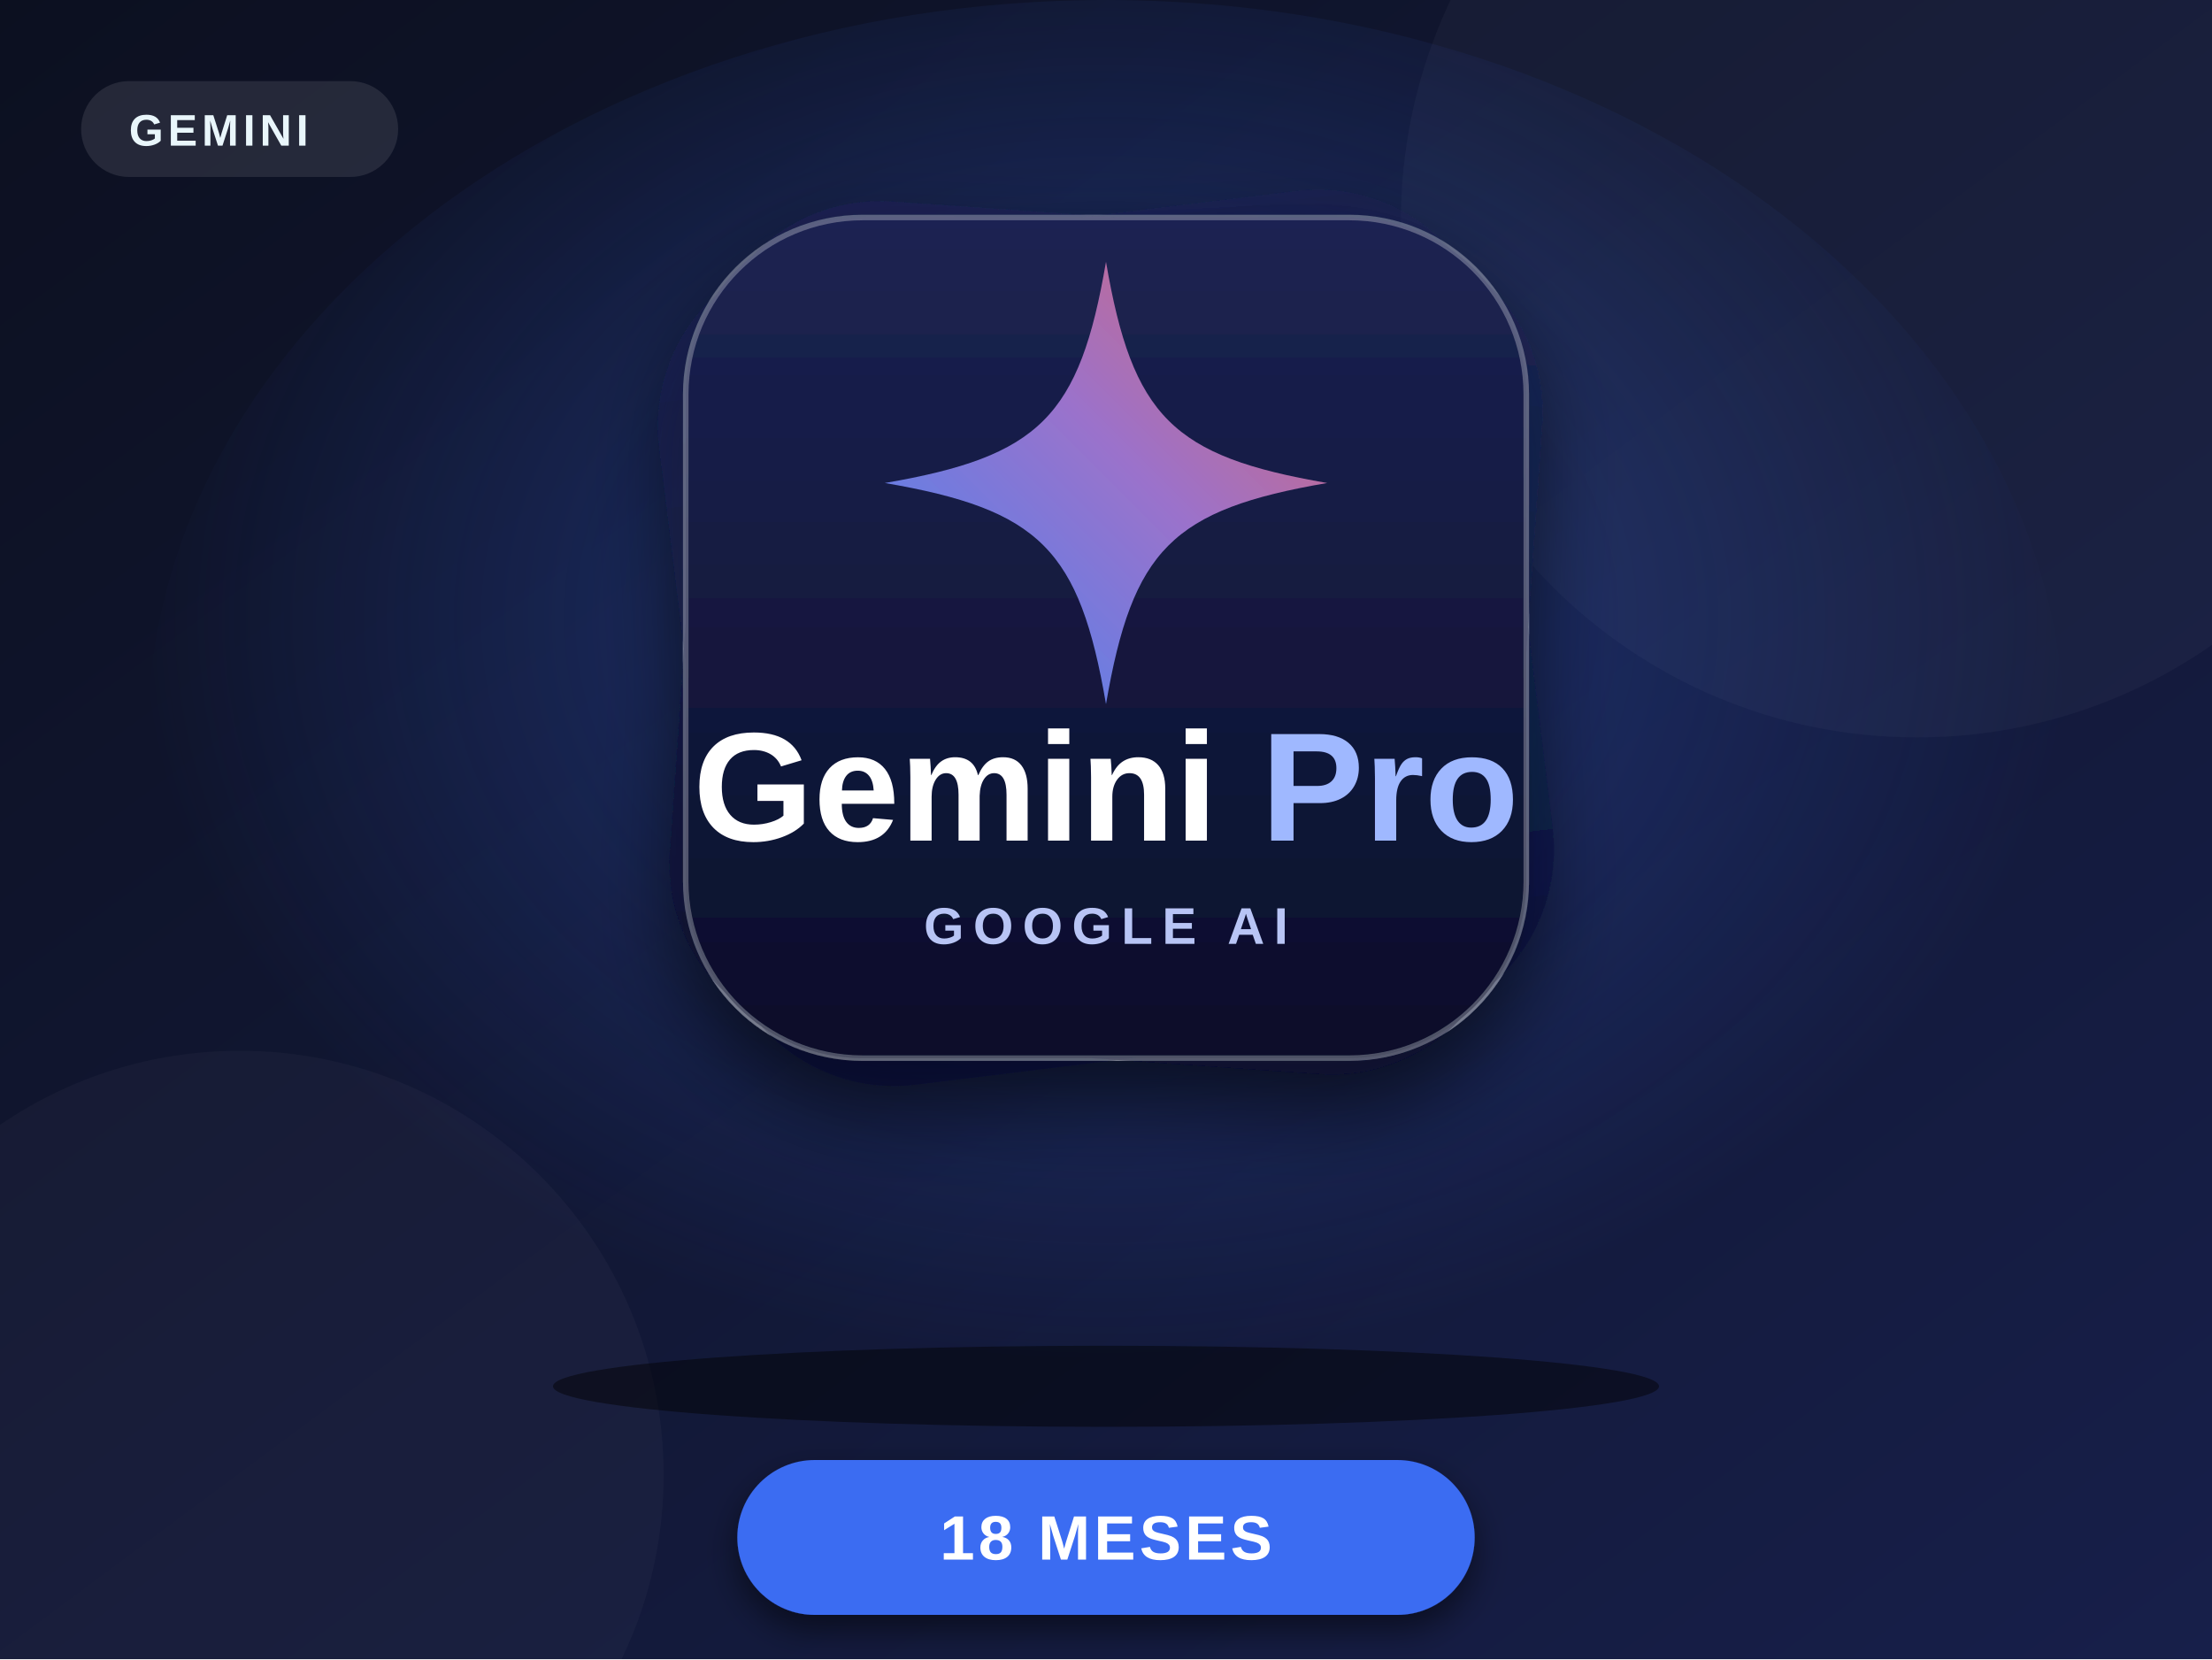
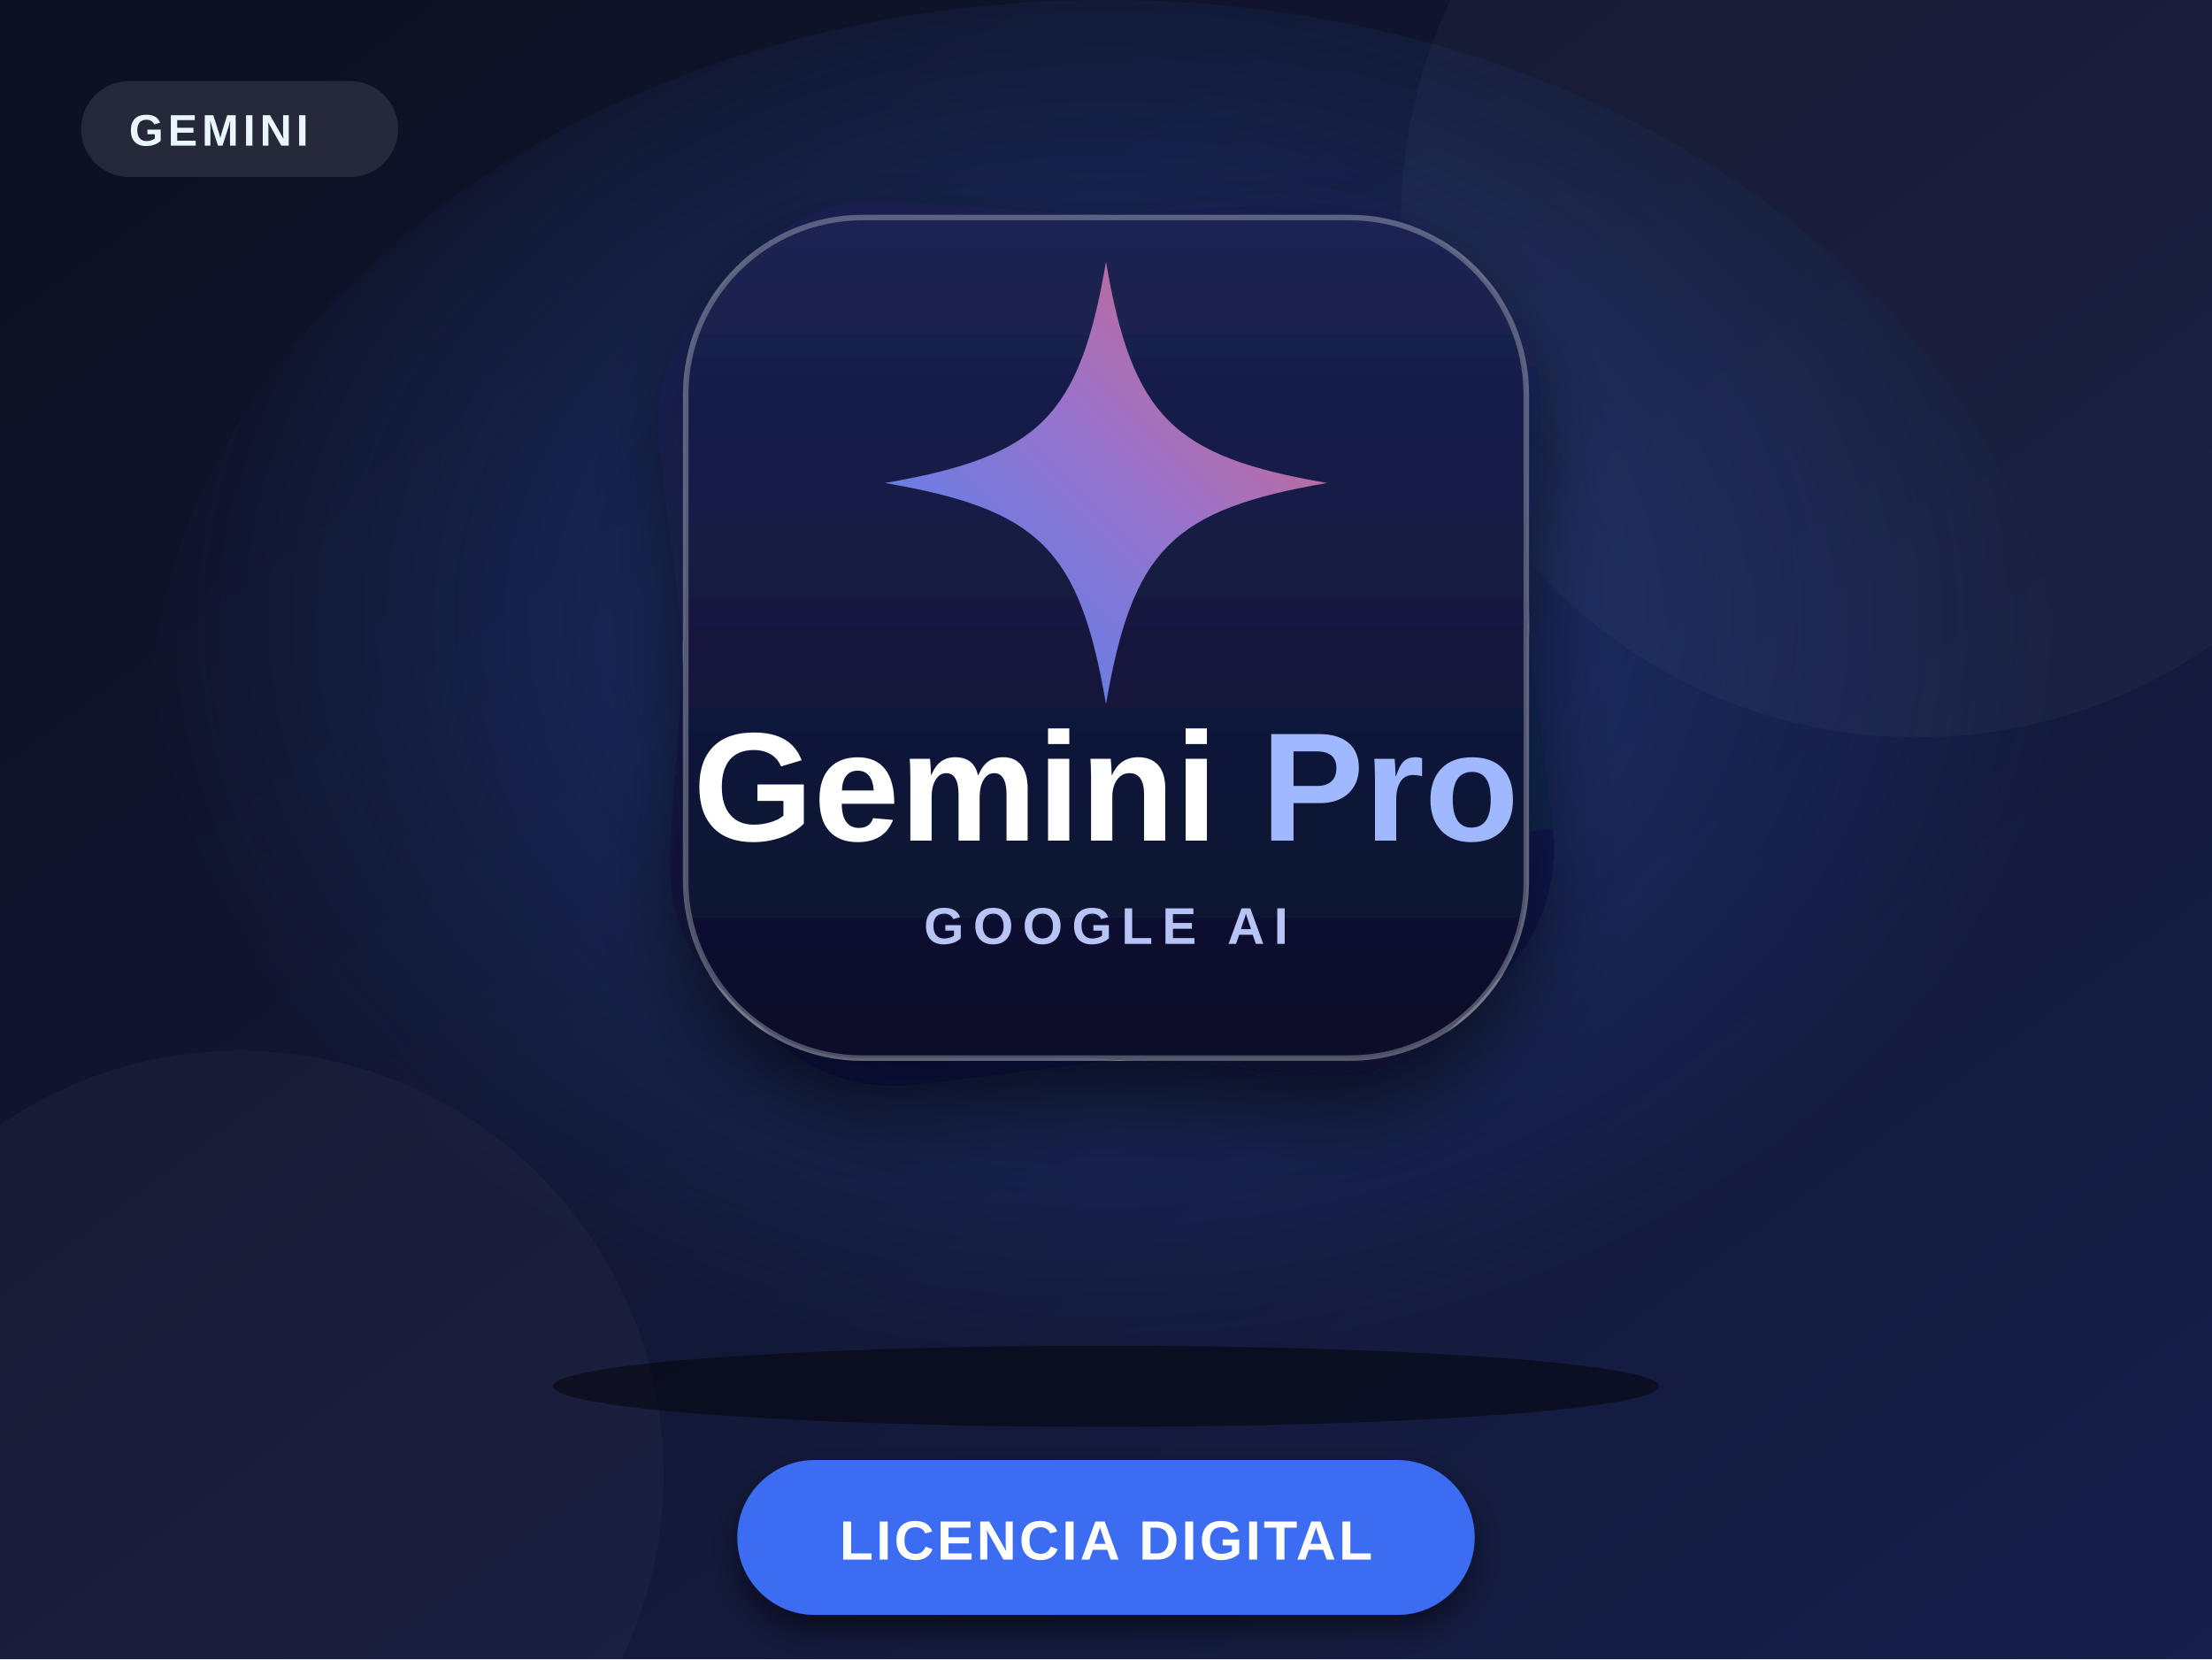
- <svg xmlns="http://www.w3.org/2000/svg" viewBox="0 0 1200 900" role="img" aria-label="GEMINI 18 MESES">
+ <svg xmlns="http://www.w3.org/2000/svg" viewBox="0 0 1200 900" role="img" aria-label="GEMINI LICENCIA DIGITAL">
  <defs>
    <linearGradient id="bg" x1="0" y1="0" x2="1" y2="1">
      <stop offset="0" stop-color="#0c1020" />
      <stop offset="1" stop-color="#171f4a" />
    </linearGradient>
    <radialGradient id="gl" cx=".5" cy=".42" r=".5">
      <stop offset="0" stop-color="#3B6CF2" stop-opacity="0.38" />
      <stop offset="1" stop-color="#3B6CF2" stop-opacity="0" />
    </radialGradient>
    <filter id="sh" x="-30%" y="-20%" width="160%" height="160%">
      <feDropShadow dx="0" dy="22" stdDeviation="22" flood-color="#000" flood-opacity="0.6" />
    </filter>
    <filter id="ms" x="-30%" y="-30%" width="160%" height="180%">
      <feDropShadow dx="0" dy="8" stdDeviation="9" flood-color="#000" flood-opacity="0.5" />
    </filter>
  </defs>
  <rect width="1200" height="900" fill="url(#bg)" />
  <circle cx="1040" cy="120" r="280" fill="#ffffff" opacity="0.035" />
  <circle cx="130" cy="800" r="230" fill="#ffffff" opacity="0.03" />
  <ellipse cx="600" cy="400" rx="520" ry="400" fill="url(#gl)" />
  <ellipse cx="600" cy="752" rx="300" ry="22" fill="#000" opacity="0.45" />
  <g filter="url(#sh)">
    <rect x="372" y="118" width="456" height="456" rx="96" fill="url(#gb)" opacity=".35" transform="rotate(-7 600 346)" />
    <rect x="372" y="118" width="456" height="456" rx="96" fill="url(#gb)" opacity=".6" transform="rotate(4 600 346)" />
    <rect x="372" y="118" width="456" height="456" rx="96" fill="url(#gb)" />
    <rect x="372" y="118" width="456" height="456" rx="96" fill="none" stroke="#ffffff" stroke-opacity="0.28" stroke-width="3" />
    <defs>
      <linearGradient id="gb" x1="0" y1="0" x2="0" y2="1">
        <stop offset="0" stop-color="#1c2352" />
        <stop offset="1" stop-color="#0a0e2a" />
      </linearGradient>
    </defs>
    <defs>
      <linearGradient id="spg" x1="0" y1="1" x2="1" y2="0">
        <stop offset="0" stop-color="#4285f4" />
        <stop offset=".55" stop-color="#9b72cb" />
        <stop offset="1" stop-color="#d96570" />
      </linearGradient>
    </defs>
    <path fill="url(#spg)" d="M600 142C614.4 226 636 247.6 720 262C636 276.4 614.4 298 600 382C585.6 298 564 276.4 480 262C564 247.6 585.6 226 600 142Z" />
    <text x="600" y="456" text-anchor="middle" font-size="84" font-weight="700" fill="#fff" font-family="Segoe UI, Helvetica Neue, Arial, sans-serif">Gemini <tspan fill="#9fb8ff">Pro</tspan>
    </text>
    <text x="600" y="512" text-anchor="middle" font-size="28" font-weight="600" letter-spacing="5" fill="#b8c4f5" font-family="Segoe UI, Helvetica Neue, Arial, sans-serif">GOOGLE AI</text>
  </g>
  <g font-family="Segoe UI, Helvetica Neue, Arial, sans-serif" font-weight="800">
    <rect x="44" y="44" rx="26" width="172" height="52" fill="#ffffff" opacity="0.1" />
    <text x="70" y="79" font-size="24" letter-spacing="2.4" fill="#e9f6fb">GEMINI</text>
    <rect x="400" y="792" rx="42" width="400" height="84" fill="#3B6CF2" filter="url(#ms)" />
-     <text x="600" y="846" text-anchor="middle" font-size="34" letter-spacing="2" fill="#fff">18 MESES</text>
+     <text x="600" y="846" text-anchor="middle" font-size="30" letter-spacing="1.5" fill="#fff">LICENCIA DIGITAL</text>
  </g>
</svg>
